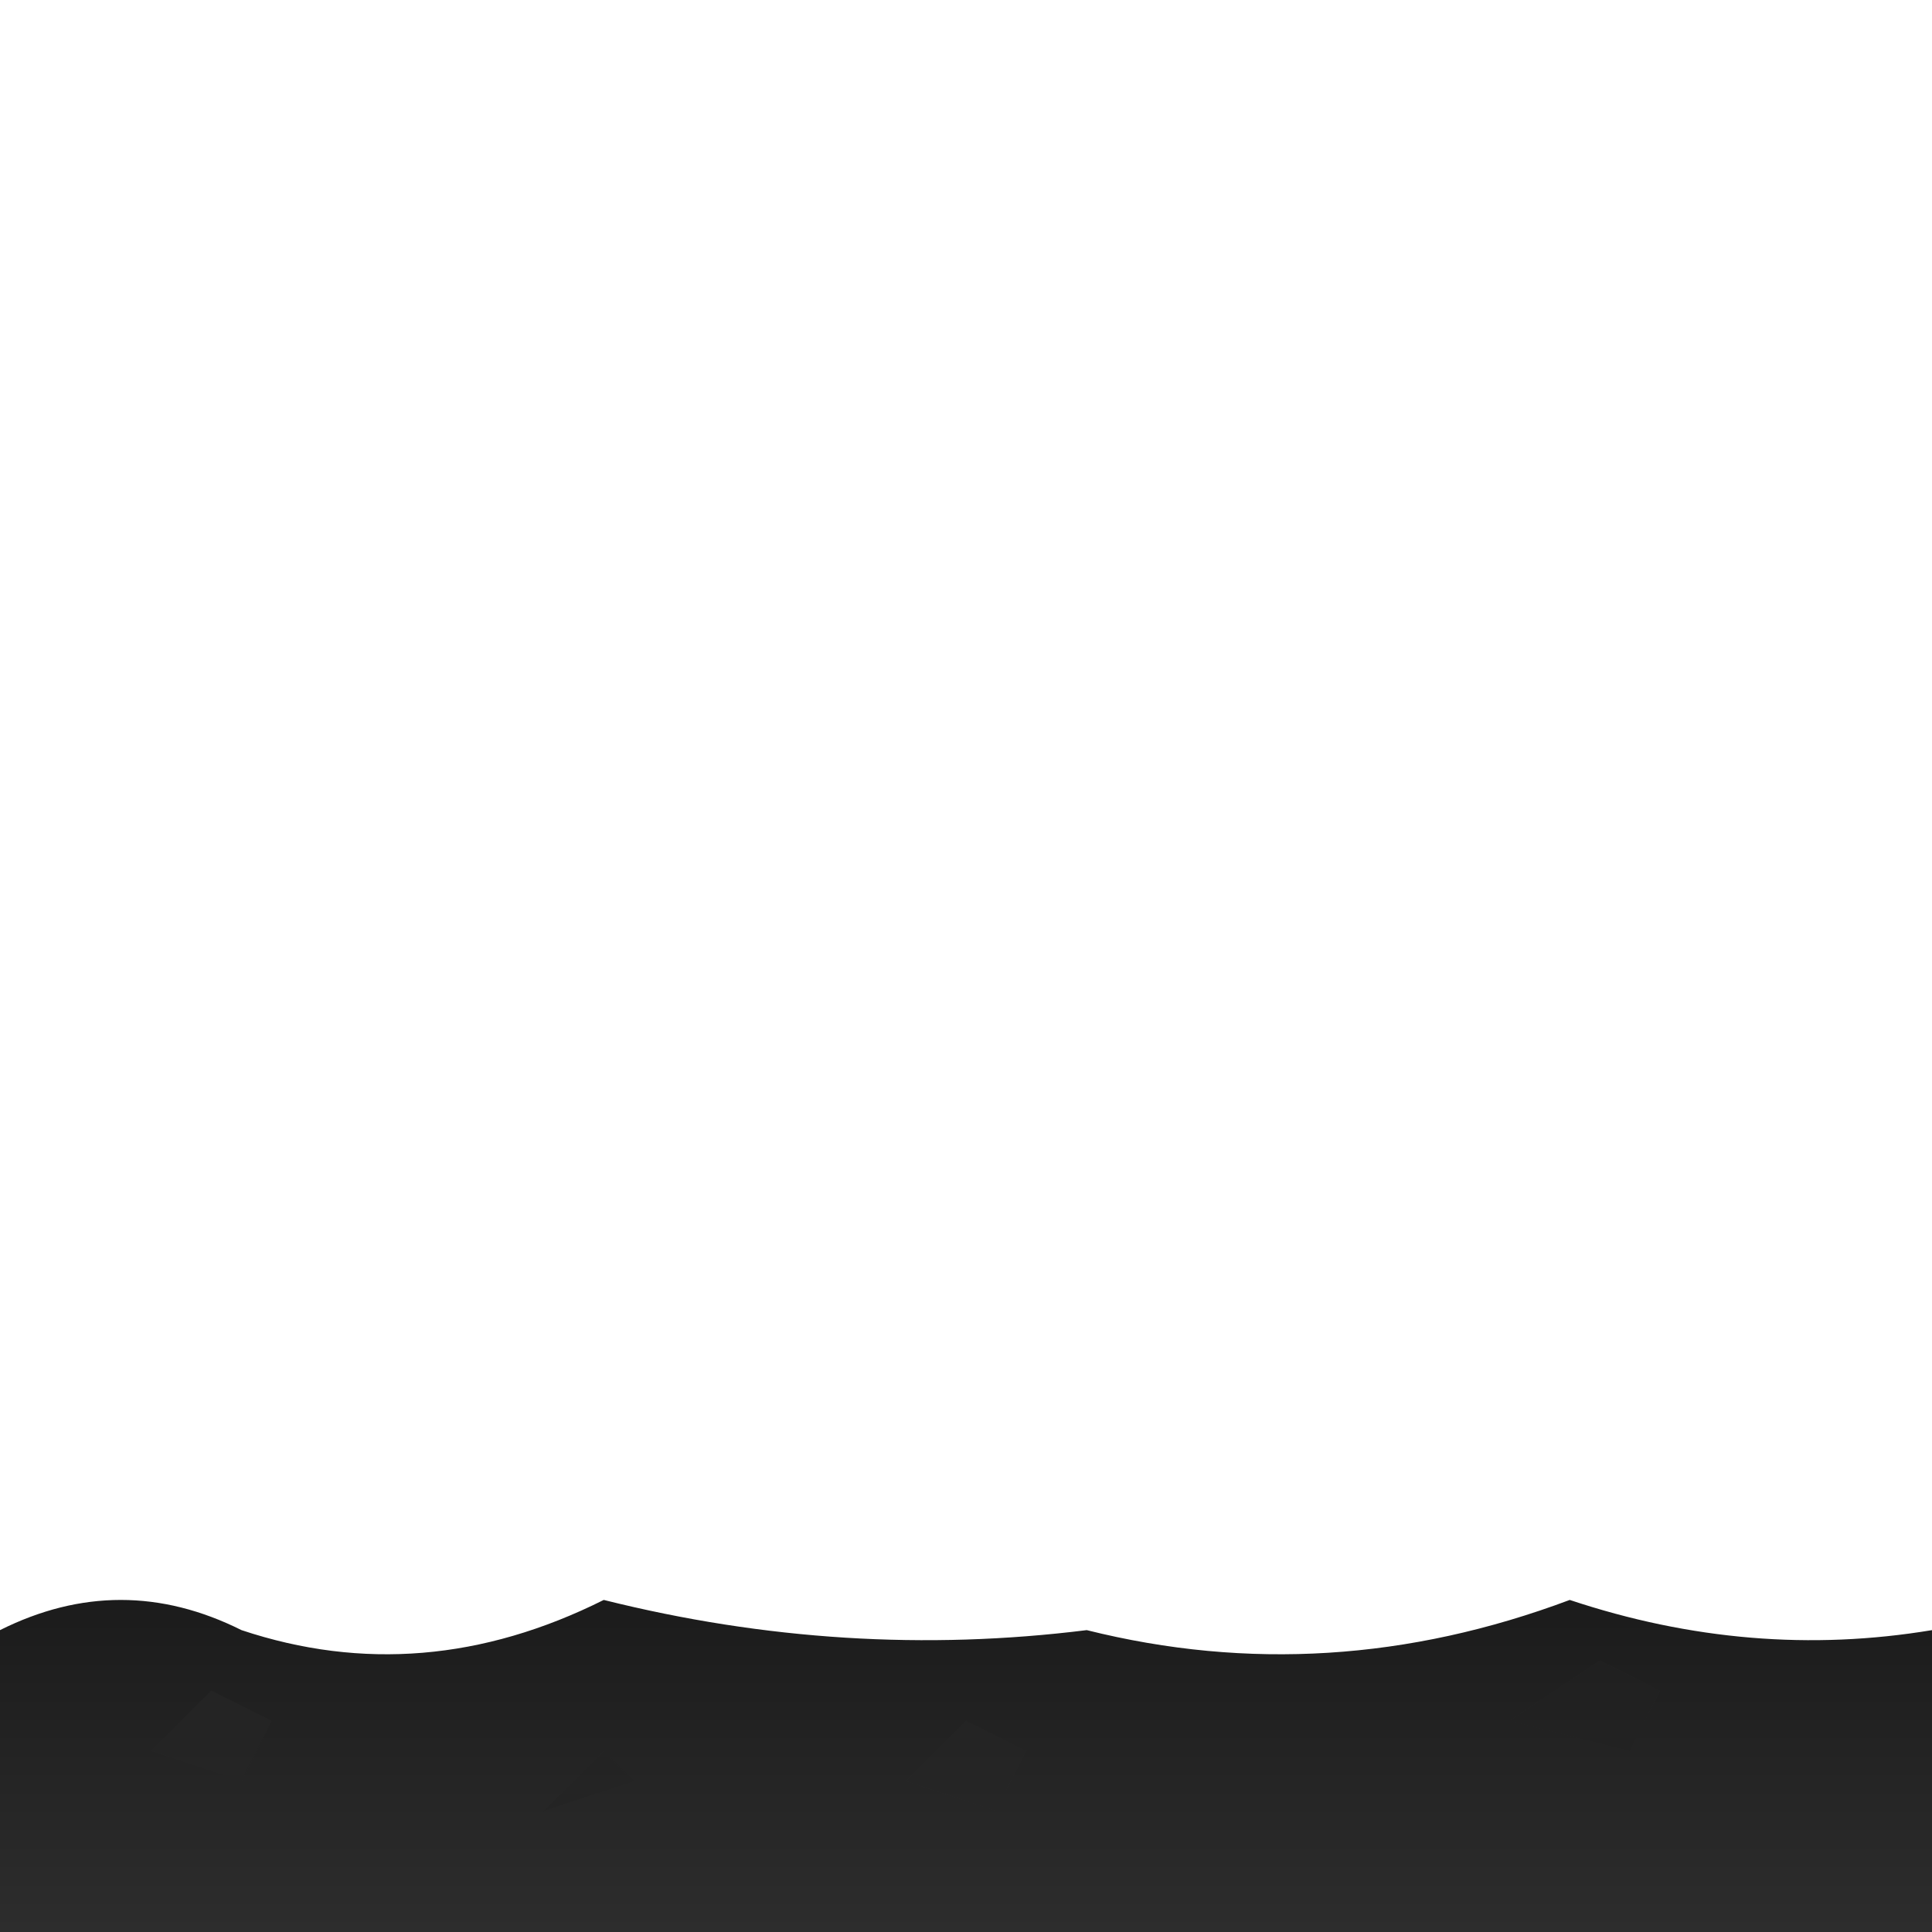
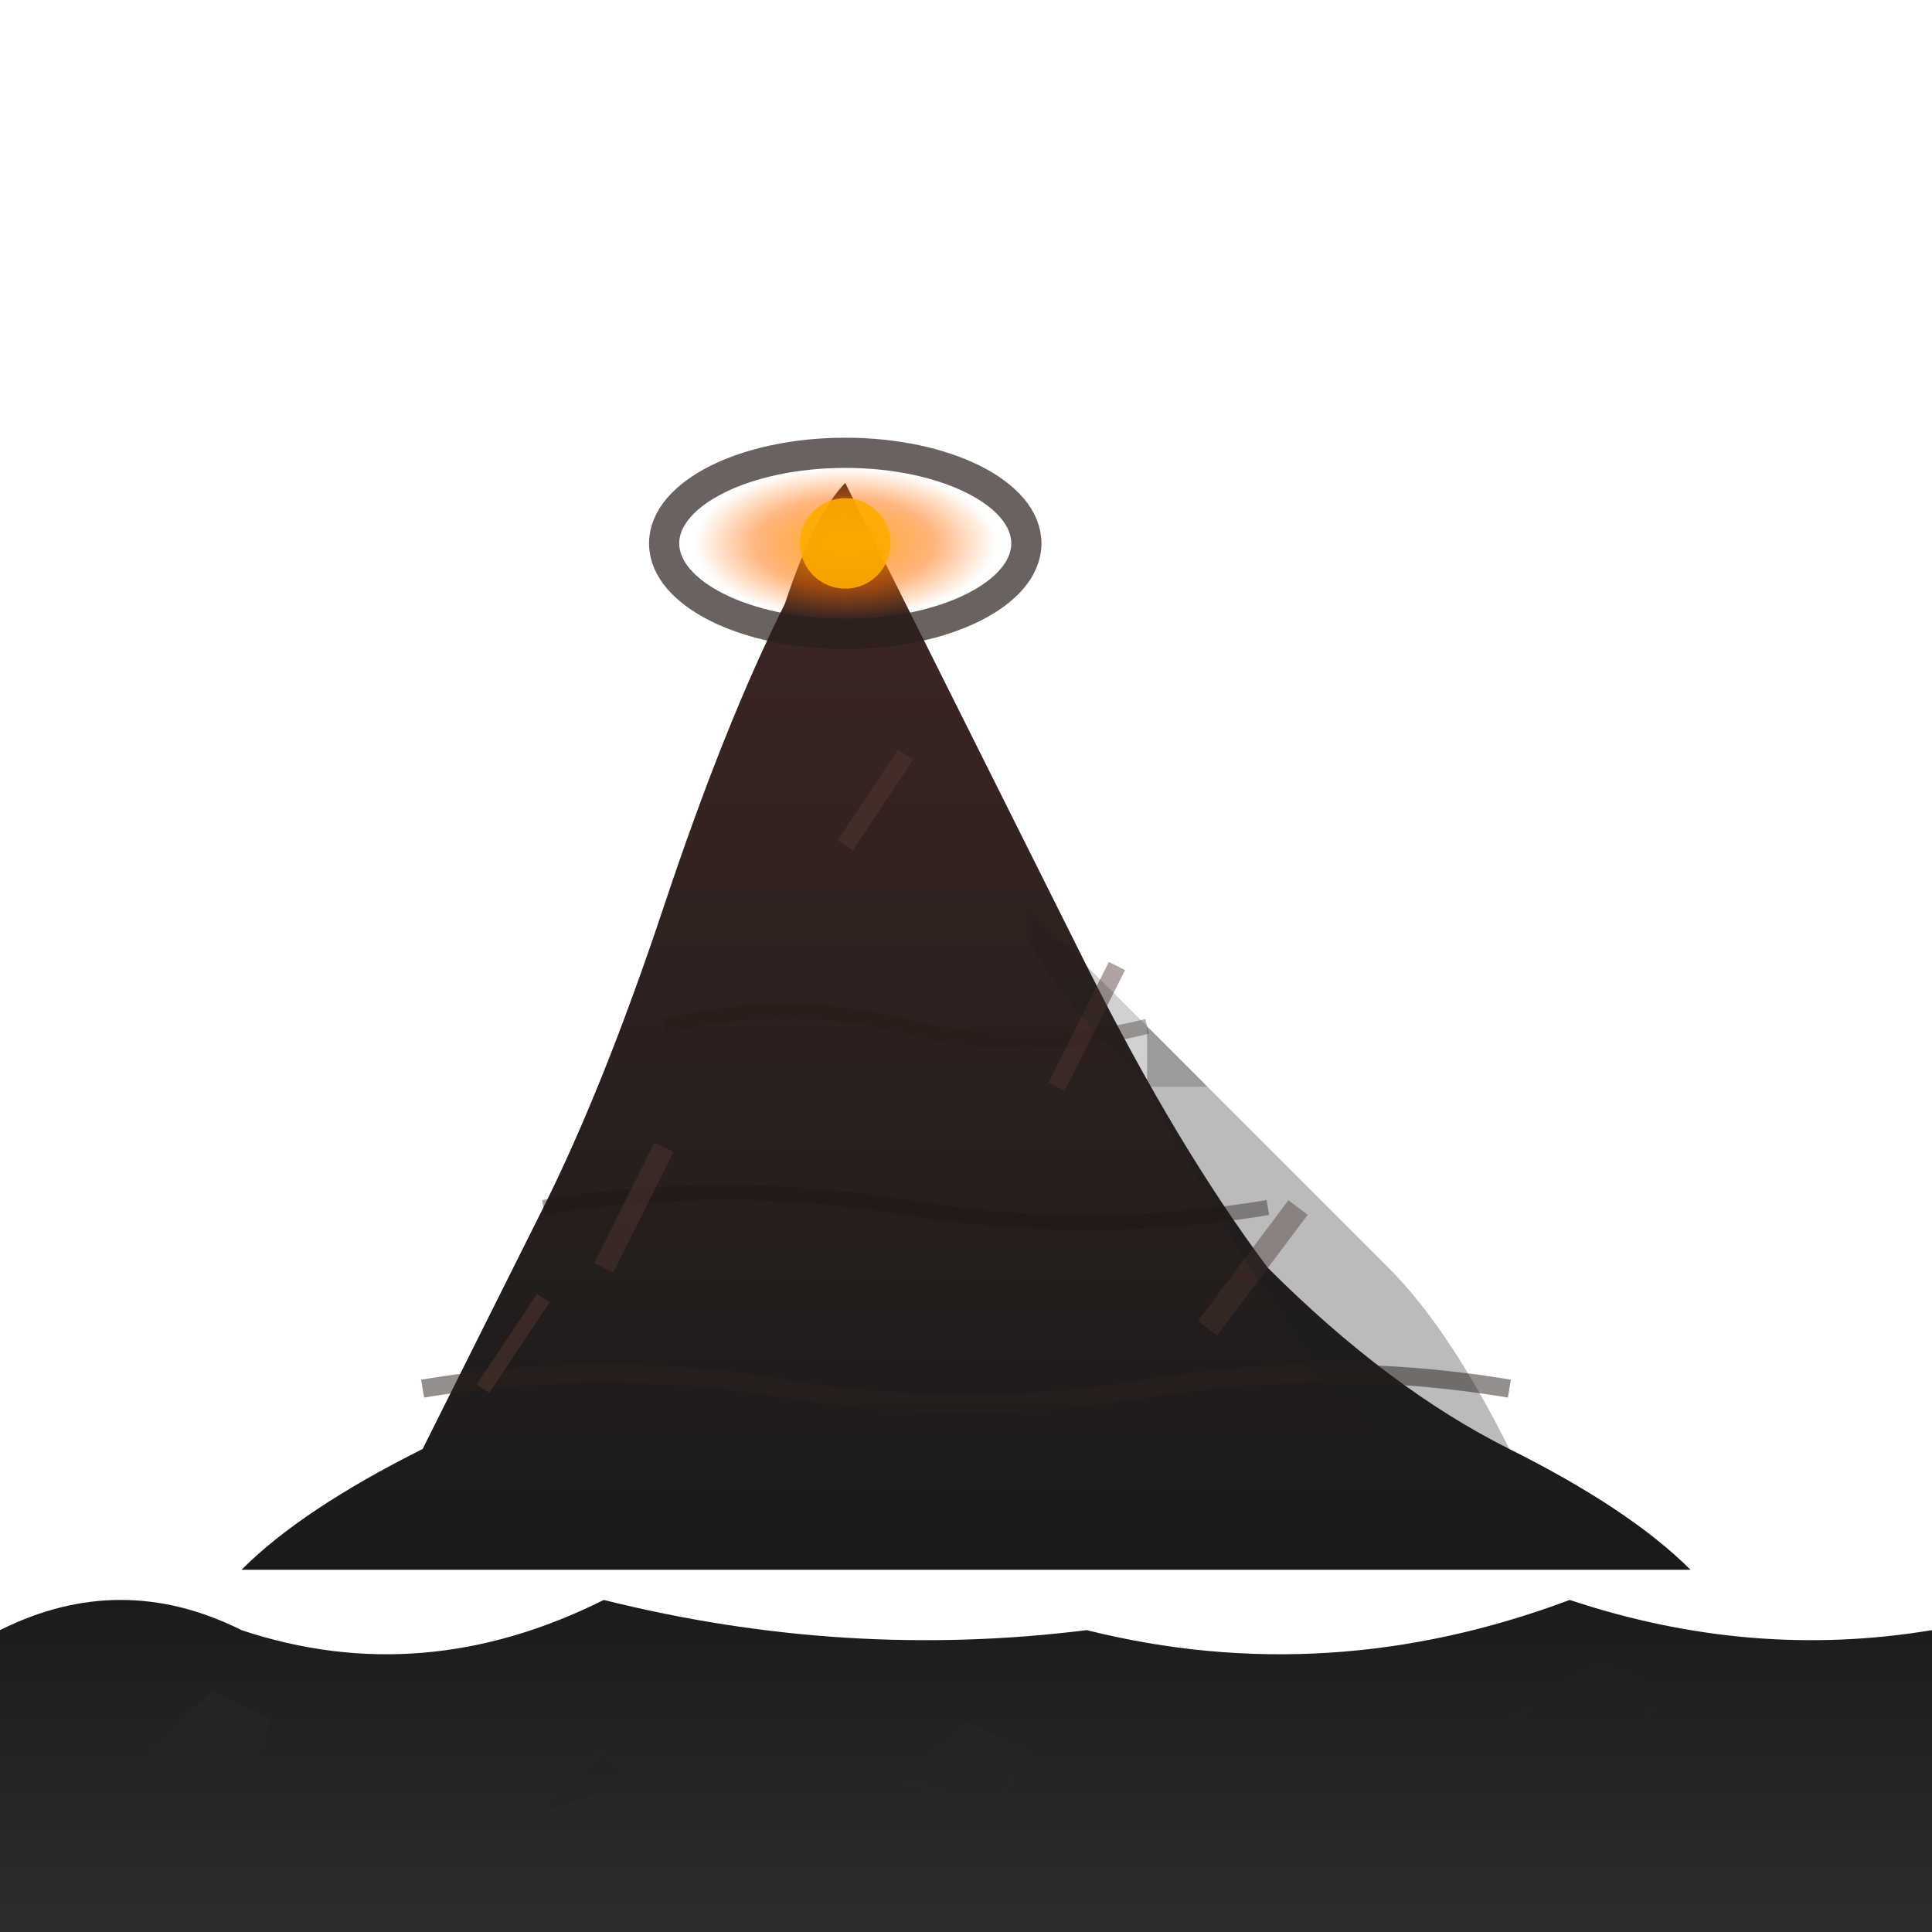
<svg xmlns="http://www.w3.org/2000/svg" viewBox="0 0 64 64">
  <defs>
    <linearGradient id="vkRockGrad" x1="0" y1="1" x2="0" y2="0">
      <stop offset="0%" stop-color="#1A1A1A" />
      <stop offset="100%" stop-color="#3E2723" />
    </linearGradient>
    <linearGradient id="vkLavaGrad" x1="0" y1="1" x2="0" y2="0">
      <stop offset="0%" stop-color="#FF3D00" />
      <stop offset="100%" stop-color="#FF9100" />
    </linearGradient>
    <radialGradient id="vkCraterGlow" cx="50%" cy="50%" r="50%">
      <stop offset="0%" stop-color="#FFAB00" stop-opacity="0.9" />
      <stop offset="60%" stop-color="#FF6D00" stop-opacity="0.5" />
      <stop offset="100%" stop-color="#FF6D00" stop-opacity="0" />
    </radialGradient>
    <linearGradient id="vkPlumeGrad" x1="0" y1="1" x2="0" y2="0">
      <stop offset="0%" stop-color="#00E5FF" stop-opacity="1" />
      <stop offset="100%" stop-color="#00BCD4" stop-opacity="0" />
    </linearGradient>
    <radialGradient id="vkEmberGrad" cx="50%" cy="50%" r="50%">
      <stop offset="0%" stop-color="#FFAB00" />
      <stop offset="100%" stop-color="#FF6D00" />
    </radialGradient>
    <linearGradient id="vkSeabedGrad" x1="0" y1="1" x2="0" y2="0">
      <stop offset="0%" stop-color="#2D2D2D" />
      <stop offset="100%" stop-color="#1B1B1B" />
    </linearGradient>
    <filter id="vkGlow" x="-30%" y="-30%" width="160%" height="160%">
      <feGaussianBlur in="SourceGraphic" stdDeviation="2" result="blur" />
      <feMerge>
        <feMergeNode in="blur" />
        <feMergeNode in="SourceGraphic" />
      </feMerge>
    </filter>
  </defs>
  <path d="M0 54 Q4 52, 8 54 Q14 56, 20 53 Q28 55, 36 54 Q44 56, 52 53 Q58 55, 64 54 L64 64 L0 64 Z" fill="url(#vkSeabedGrad)" />
  <path d="M5 58 L7 56 L9 57 L8 59 Z" fill="#252525" opacity="0.7" />
  <path d="M50 57 L53 55 L55 56 L54 58 Z" fill="#222222" opacity="0.6" />
  <path d="M30 59 L32 57 L34 58 L33 60 Z" fill="#262626" opacity="0.5" />
  <path d="M18 60 L20 58 L21 59 Z" fill="#232323" opacity="0.6" />
+   <path d="M8 52 Q10 50, 14 48 Q16 44, 18 40 Q20 36, 22 30 Q24 24, 26 20 Q27 17, 28 16 Q29 18, 31 22 Q33 26, 36 32 Q39 38, 42 42 Q46 46, 50 48 Q54 50, 56 52 Z" fill="url(#vkRockGrad)" />
+   <path d="M14 46 Q20 45, 26 46 Q32 47, 38 46 Q44 45, 50 46" fill="none" stroke="#2A1F1A" stroke-width="0.6" opacity="0.5" />
+   <path d="M18 40 Q24 39, 30 40 Q36 41, 42 40" fill="none" stroke="#1F1510" stroke-width="0.5" opacity="0.4" />
+   <path d="M22 34 Q26 33, 30 34 Q34 35, 38 34" fill="none" stroke="#251A14" stroke-width="0.5" opacity="0.35" />
+   <path d="M20 42 L22 38" fill="none" stroke="#4E342E" stroke-width="0.7" opacity="0.5" />
+   <path d="M35 36 L37 32" fill="none" stroke="#4E342E" stroke-width="0.6" opacity="0.45" />
+   <path d="M40 44 L43 40" fill="none" stroke="#4E342E" stroke-width="0.8" opacity="0.4" />
+   <path d="M16 46 L18 43" fill="none" stroke="#4E342E" stroke-width="0.5" opacity="0.55" />
+   <path d="M28 28 L30 25" fill="none" stroke="#4E342E" stroke-width="0.6" opacity="0.6" />
+   <path d="M38 34 Q42 38, 46 42 Q48 44, 50 48 L44 46 Q40 40, 38 36 Z" fill="#1A1A1A" opacity="0.3" />
+   <path d="M42 42 Q46 46, 52 50 L48 50 Q44 46, 42 44 Z" fill="#1A1A1A" opacity="0.25" />
+   <path d="M34 30 Q36 32, 40 36 L38 36 Q35 33, 34 31 Z" fill="#1A1A1A" opacity="0.2" />
+   <ellipse cx="28" cy="18" rx="6" ry="3" fill="none" stroke="#2A1F1A" stroke-width="1" opacity="0.7" />
+   <ellipse cx="28" cy="18" rx="5" ry="2.5" fill="url(#vkCraterGlow)" />
+   <circle cx="28" cy="18" r="1.5" fill="#FFAB00" opacity="0.9" />
</svg>
